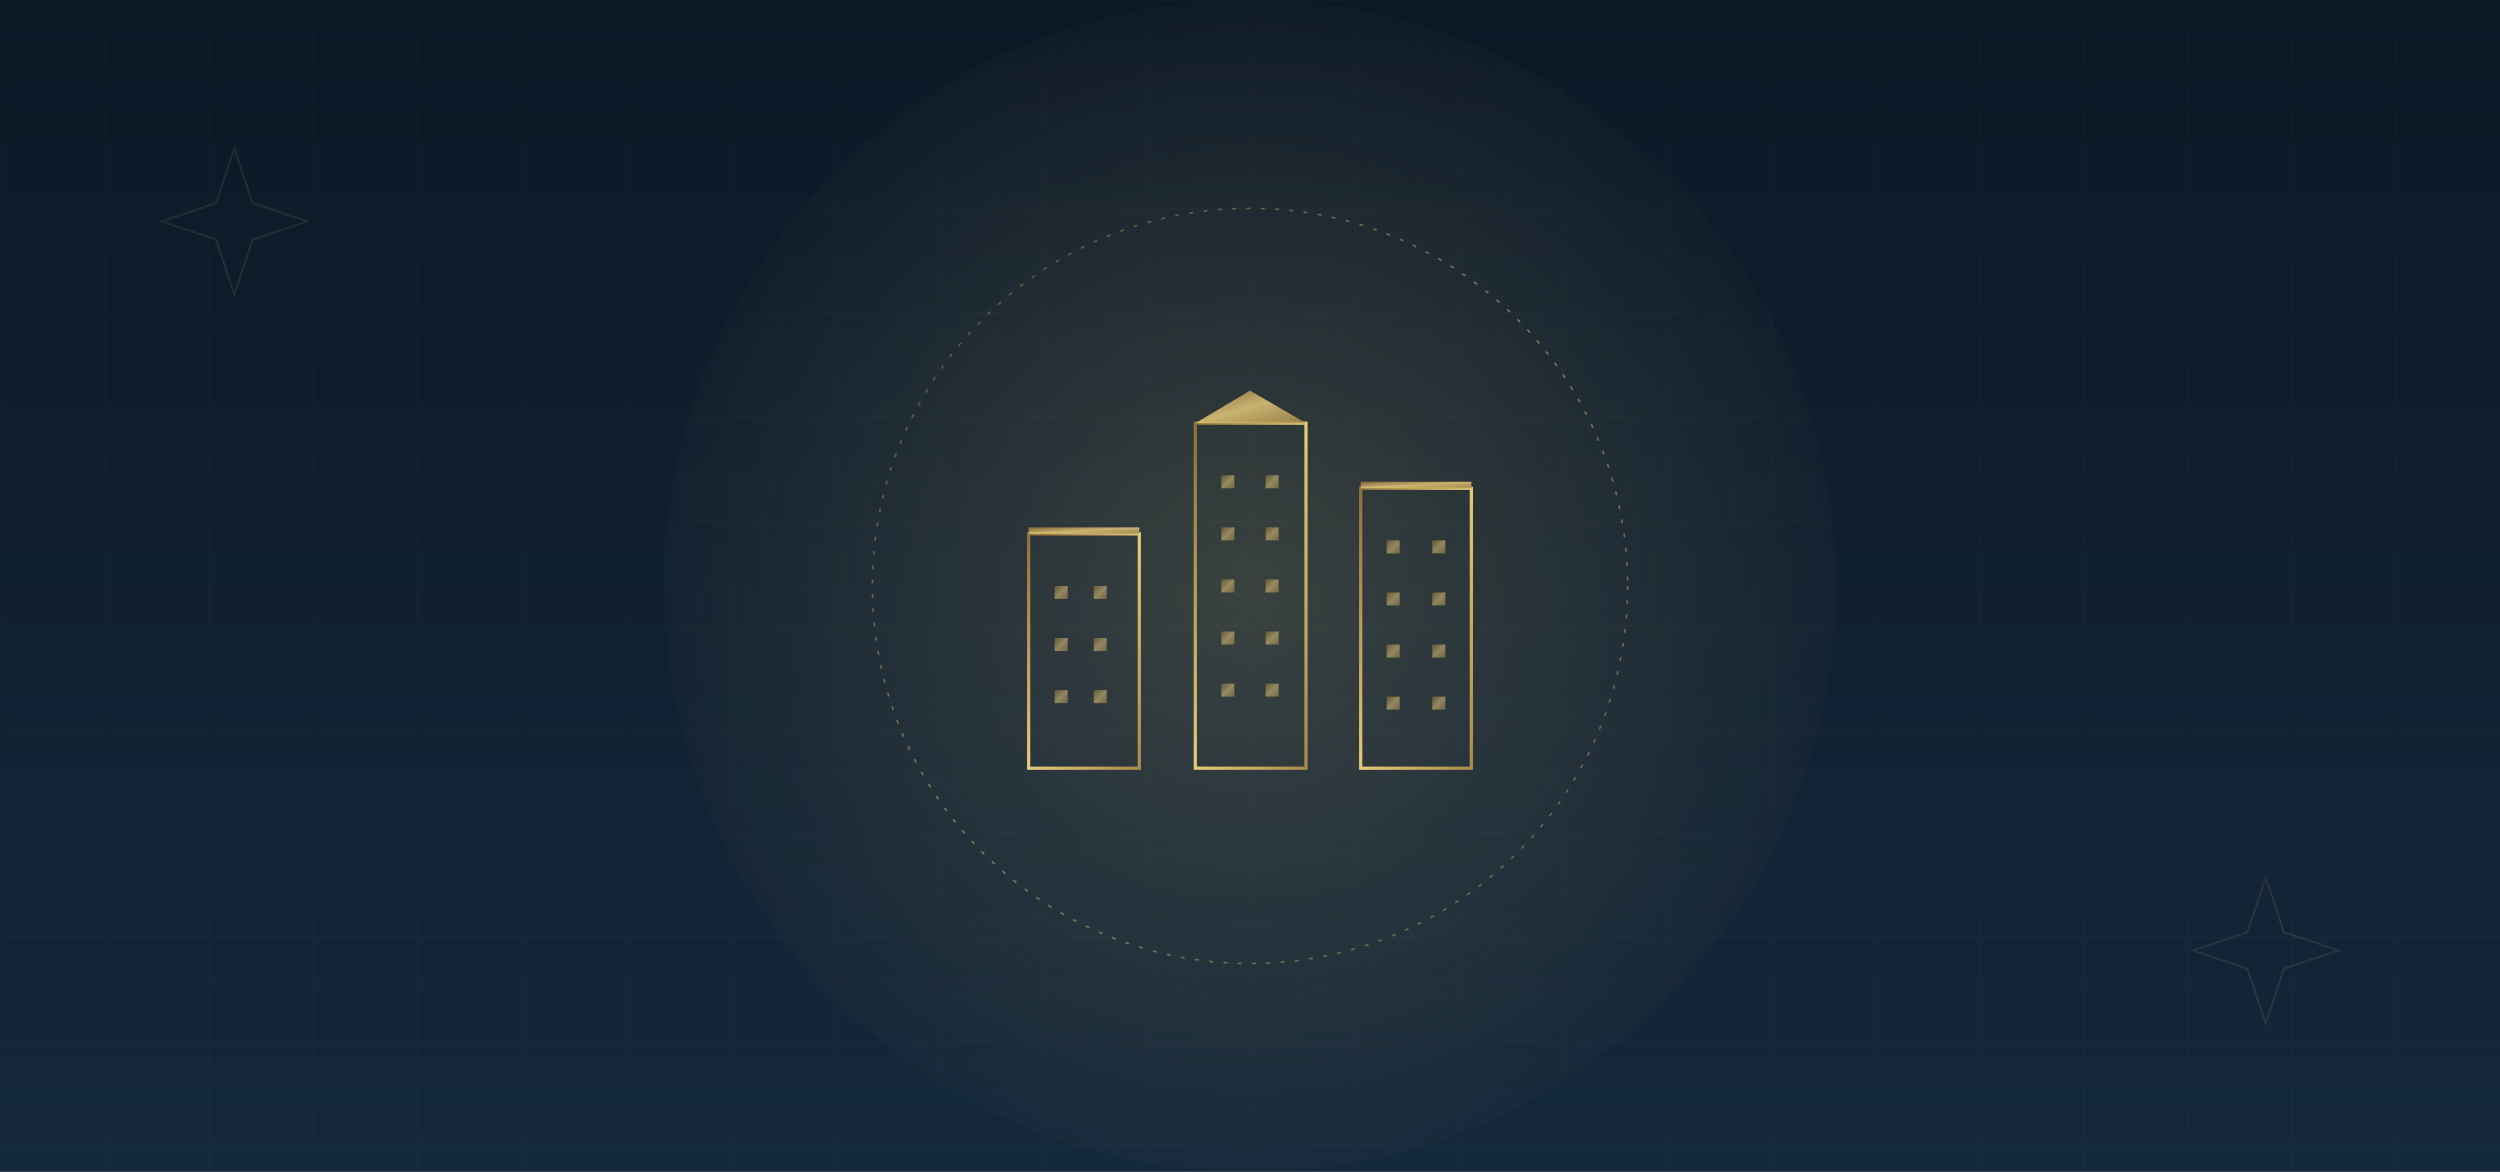
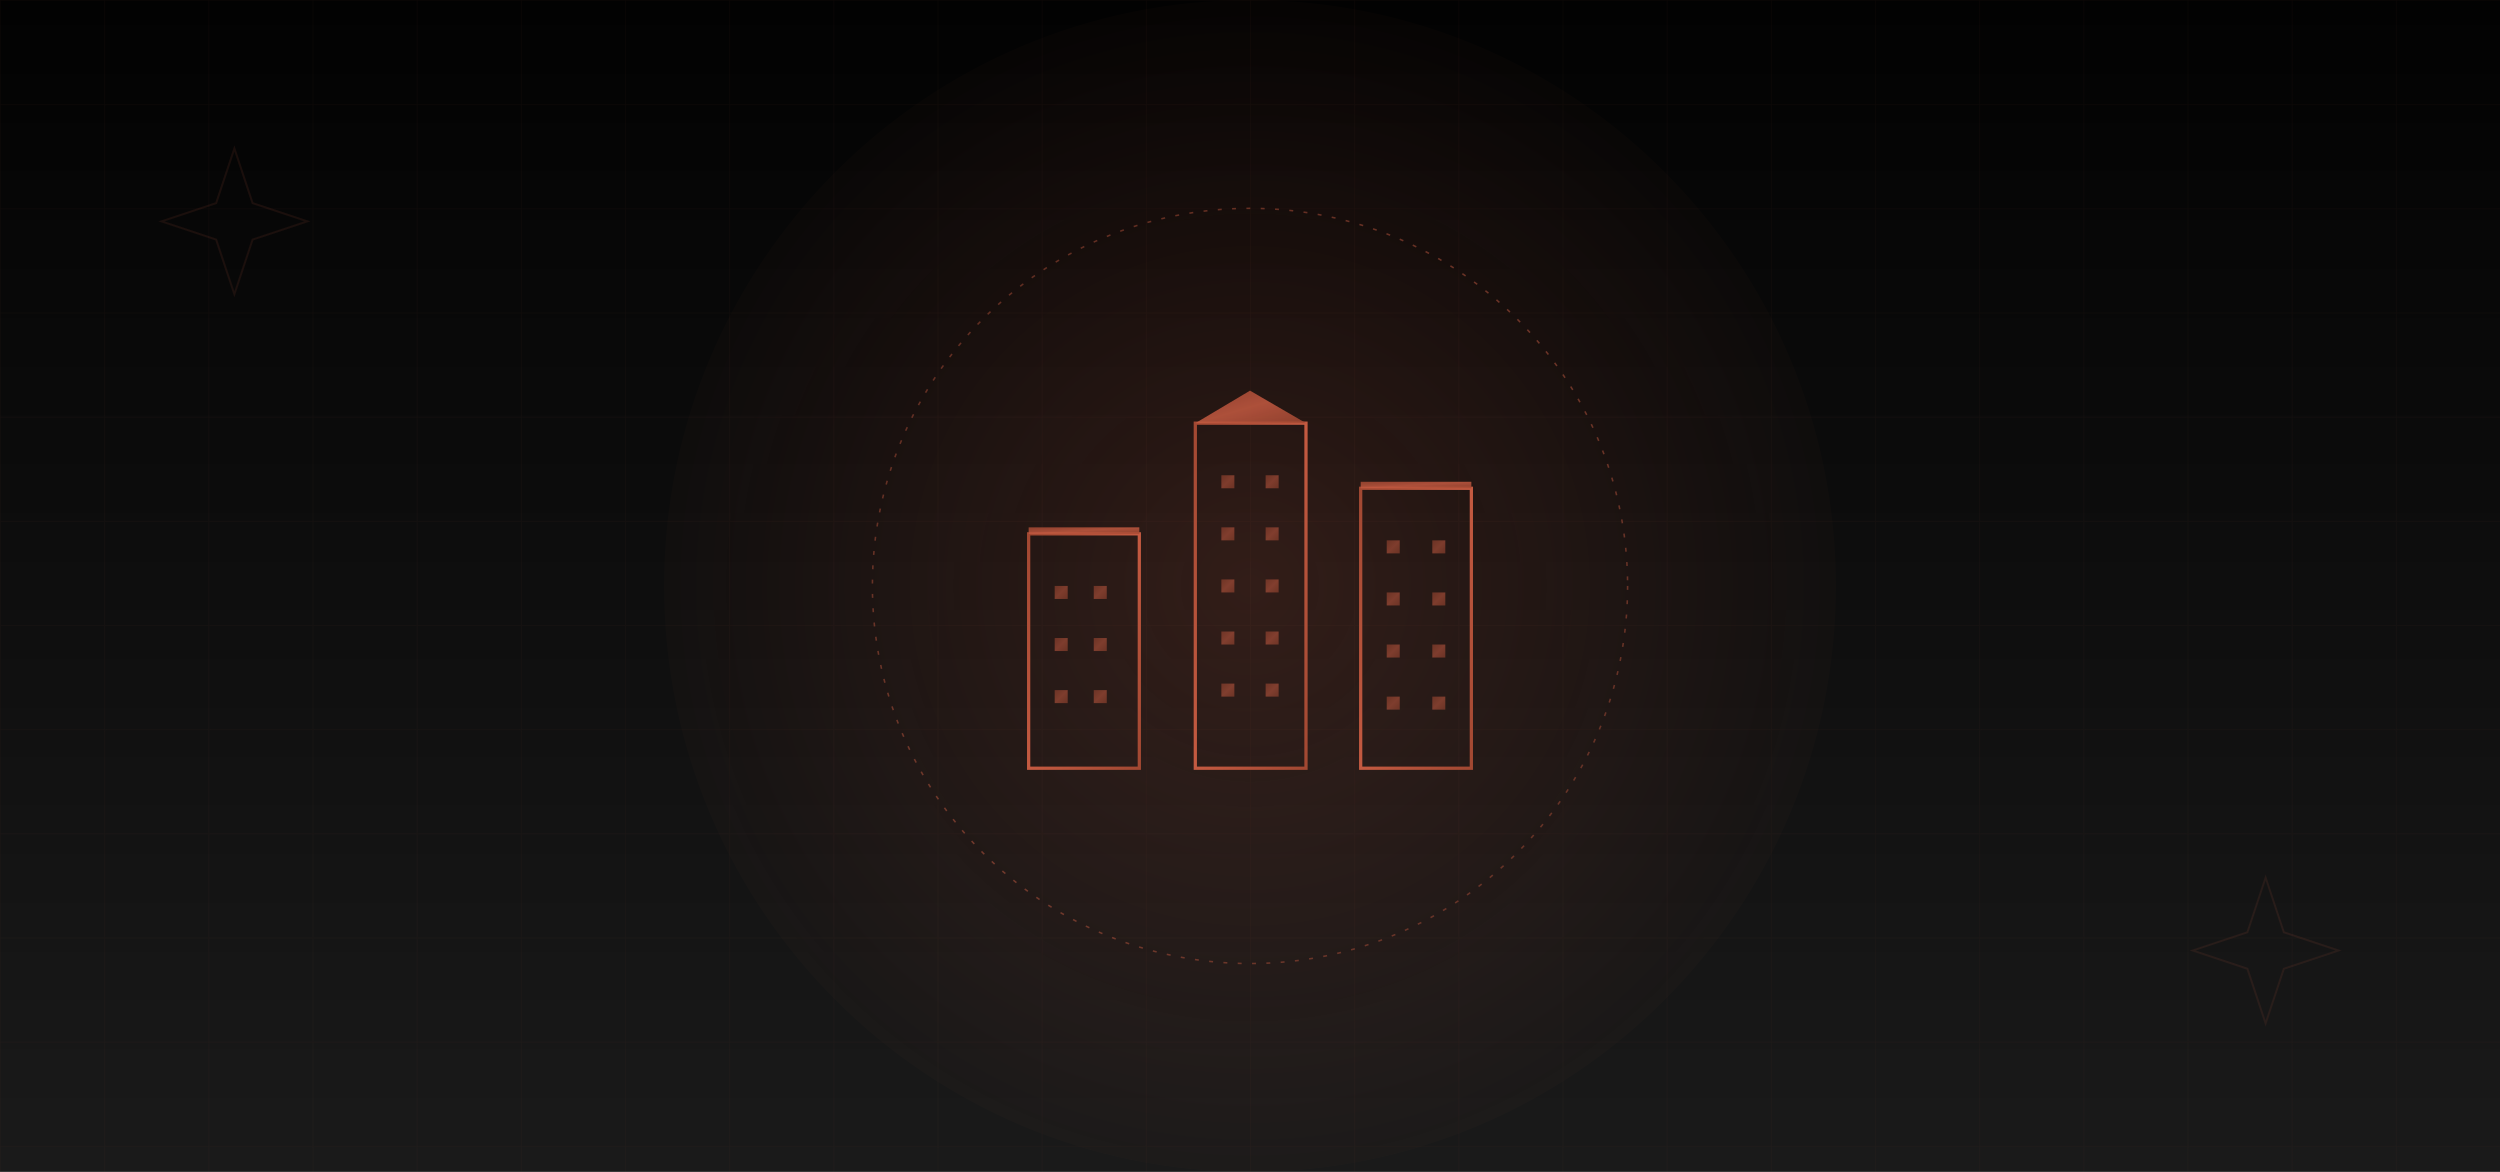
<svg xmlns="http://www.w3.org/2000/svg" viewBox="0 0 1920 900" preserveAspectRatio="xMidYMid slice">
  <defs>
    <linearGradient id="sky" x1="0" y1="0" x2="0" y2="1">
-       <stop offset="0%" stop-color="#0B1826" />
-       <stop offset="100%" stop-color="#14283B" />
+       <stop offset="0%" stop-color="#020202" />
+       <stop offset="100%" stop-color="#1A1A1A" />
    </linearGradient>
    <linearGradient id="gold" x1="0" y1="0" x2="1" y2="1">
-       <stop offset="0%" stop-color="#8F6F3A" />
-       <stop offset="50%" stop-color="#E4C97A" />
-       <stop offset="100%" stop-color="#A88A4A" />
+       <stop offset="0%" stop-color="#A24832" />
+       <stop offset="50%" stop-color="#C45A41" />
+       <stop offset="100%" stop-color="#A24832" />
    </linearGradient>
    <pattern id="grid" width="80" height="80" patternUnits="userSpaceOnUse">
-       <path d="M 80 0 L 0 0 0 80" fill="none" stroke="#C2A86B" stroke-opacity="0.05" />
+       <path d="M 80 0 L 0 0 0 80" fill="none" stroke="#C45A41" stroke-opacity="0.05" />
    </pattern>
    <radialGradient id="glow" cx="50%" cy="50%" r="55%">
-       <stop offset="0%" stop-color="#E4C97A" stop-opacity="0.2" />
-       <stop offset="100%" stop-color="#E4C97A" stop-opacity="0" />
+       <stop offset="0%" stop-color="#C45A41" stop-opacity="0.2" />
+       <stop offset="100%" stop-color="#C45A41" stop-opacity="0" />
    </radialGradient>
  </defs>
  <rect width="1920" height="900" fill="url(#sky)" />
  <rect width="1920" height="900" fill="url(#grid)" />
  <circle cx="960" cy="450" r="450" fill="url(#glow)" />
  <g opacity="0.12" fill="none" stroke="url(#gold)" stroke-width="1.5">
    <g transform="translate(180 170)">
      <polygon points="0,-56 14,-14 56,0 14,14 0,56 -14,14 -56,0 -14,-14" />
    </g>
    <g transform="translate(1740 730)">
      <polygon points="0,-56 14,-14 56,0 14,14 0,56 -14,14 -56,0 -14,-14" />
    </g>
  </g>
  <line x1="120" y1="840" x2="1800" y2="840" stroke="url(#gold)" stroke-width="1" opacity="0.3" />
  <g transform="translate(960 450)">
    <circle r="290" fill="none" stroke="url(#gold)" stroke-width="1.2" stroke-dasharray="3 8" opacity="0.5" />
    <g fill="none" stroke="url(#gold)" stroke-width="2.5">
      <rect x="-170" y="-40" width="85" height="180" />
      <rect x="-42" y="-125" width="85" height="265" />
      <rect x="85" y="-75" width="85" height="215" />
    </g>
    <g fill="url(#gold)" opacity="0.85">
      <rect x="-170" y="-45" width="85" height="5" />
      <polygon points="-42,-125 43,-125 0,-150" />
      <rect x="85" y="-80" width="85" height="5" />
    </g>
    <g fill="url(#gold)" opacity="0.55">
      <rect x="-150" y="0" width="10" height="10" />
      <rect x="-120" y="0" width="10" height="10" />
      <rect x="-150" y="40" width="10" height="10" />
      <rect x="-120" y="40" width="10" height="10" />
      <rect x="-150" y="80" width="10" height="10" />
      <rect x="-120" y="80" width="10" height="10" />
      <rect x="-22" y="-85" width="10" height="10" />
      <rect x="12" y="-85" width="10" height="10" />
      <rect x="-22" y="-45" width="10" height="10" />
      <rect x="12" y="-45" width="10" height="10" />
      <rect x="-22" y="-5" width="10" height="10" />
      <rect x="12" y="-5" width="10" height="10" />
      <rect x="-22" y="35" width="10" height="10" />
      <rect x="12" y="35" width="10" height="10" />
      <rect x="-22" y="75" width="10" height="10" />
      <rect x="12" y="75" width="10" height="10" />
      <rect x="105" y="-35" width="10" height="10" />
      <rect x="140" y="-35" width="10" height="10" />
      <rect x="105" y="5" width="10" height="10" />
      <rect x="140" y="5" width="10" height="10" />
      <rect x="105" y="45" width="10" height="10" />
      <rect x="140" y="45" width="10" height="10" />
      <rect x="105" y="85" width="10" height="10" />
      <rect x="140" y="85" width="10" height="10" />
    </g>
    <line x1="-220" y1="140" x2="220" y2="140" stroke="url(#gold)" stroke-width="2" />
    <g stroke="url(#gold)" stroke-width="1.2" opacity="0.7">
      <line x1="-220" y1="135" x2="-220" y2="150" />
      <line x1="-110" y1="135" x2="-110" y2="150" />
      <line x1="0" y1="135" x2="0" y2="150" />
      <line x1="110" y1="135" x2="110" y2="150" />
      <line x1="220" y1="135" x2="220" y2="150" />
    </g>
  </g>
</svg>
